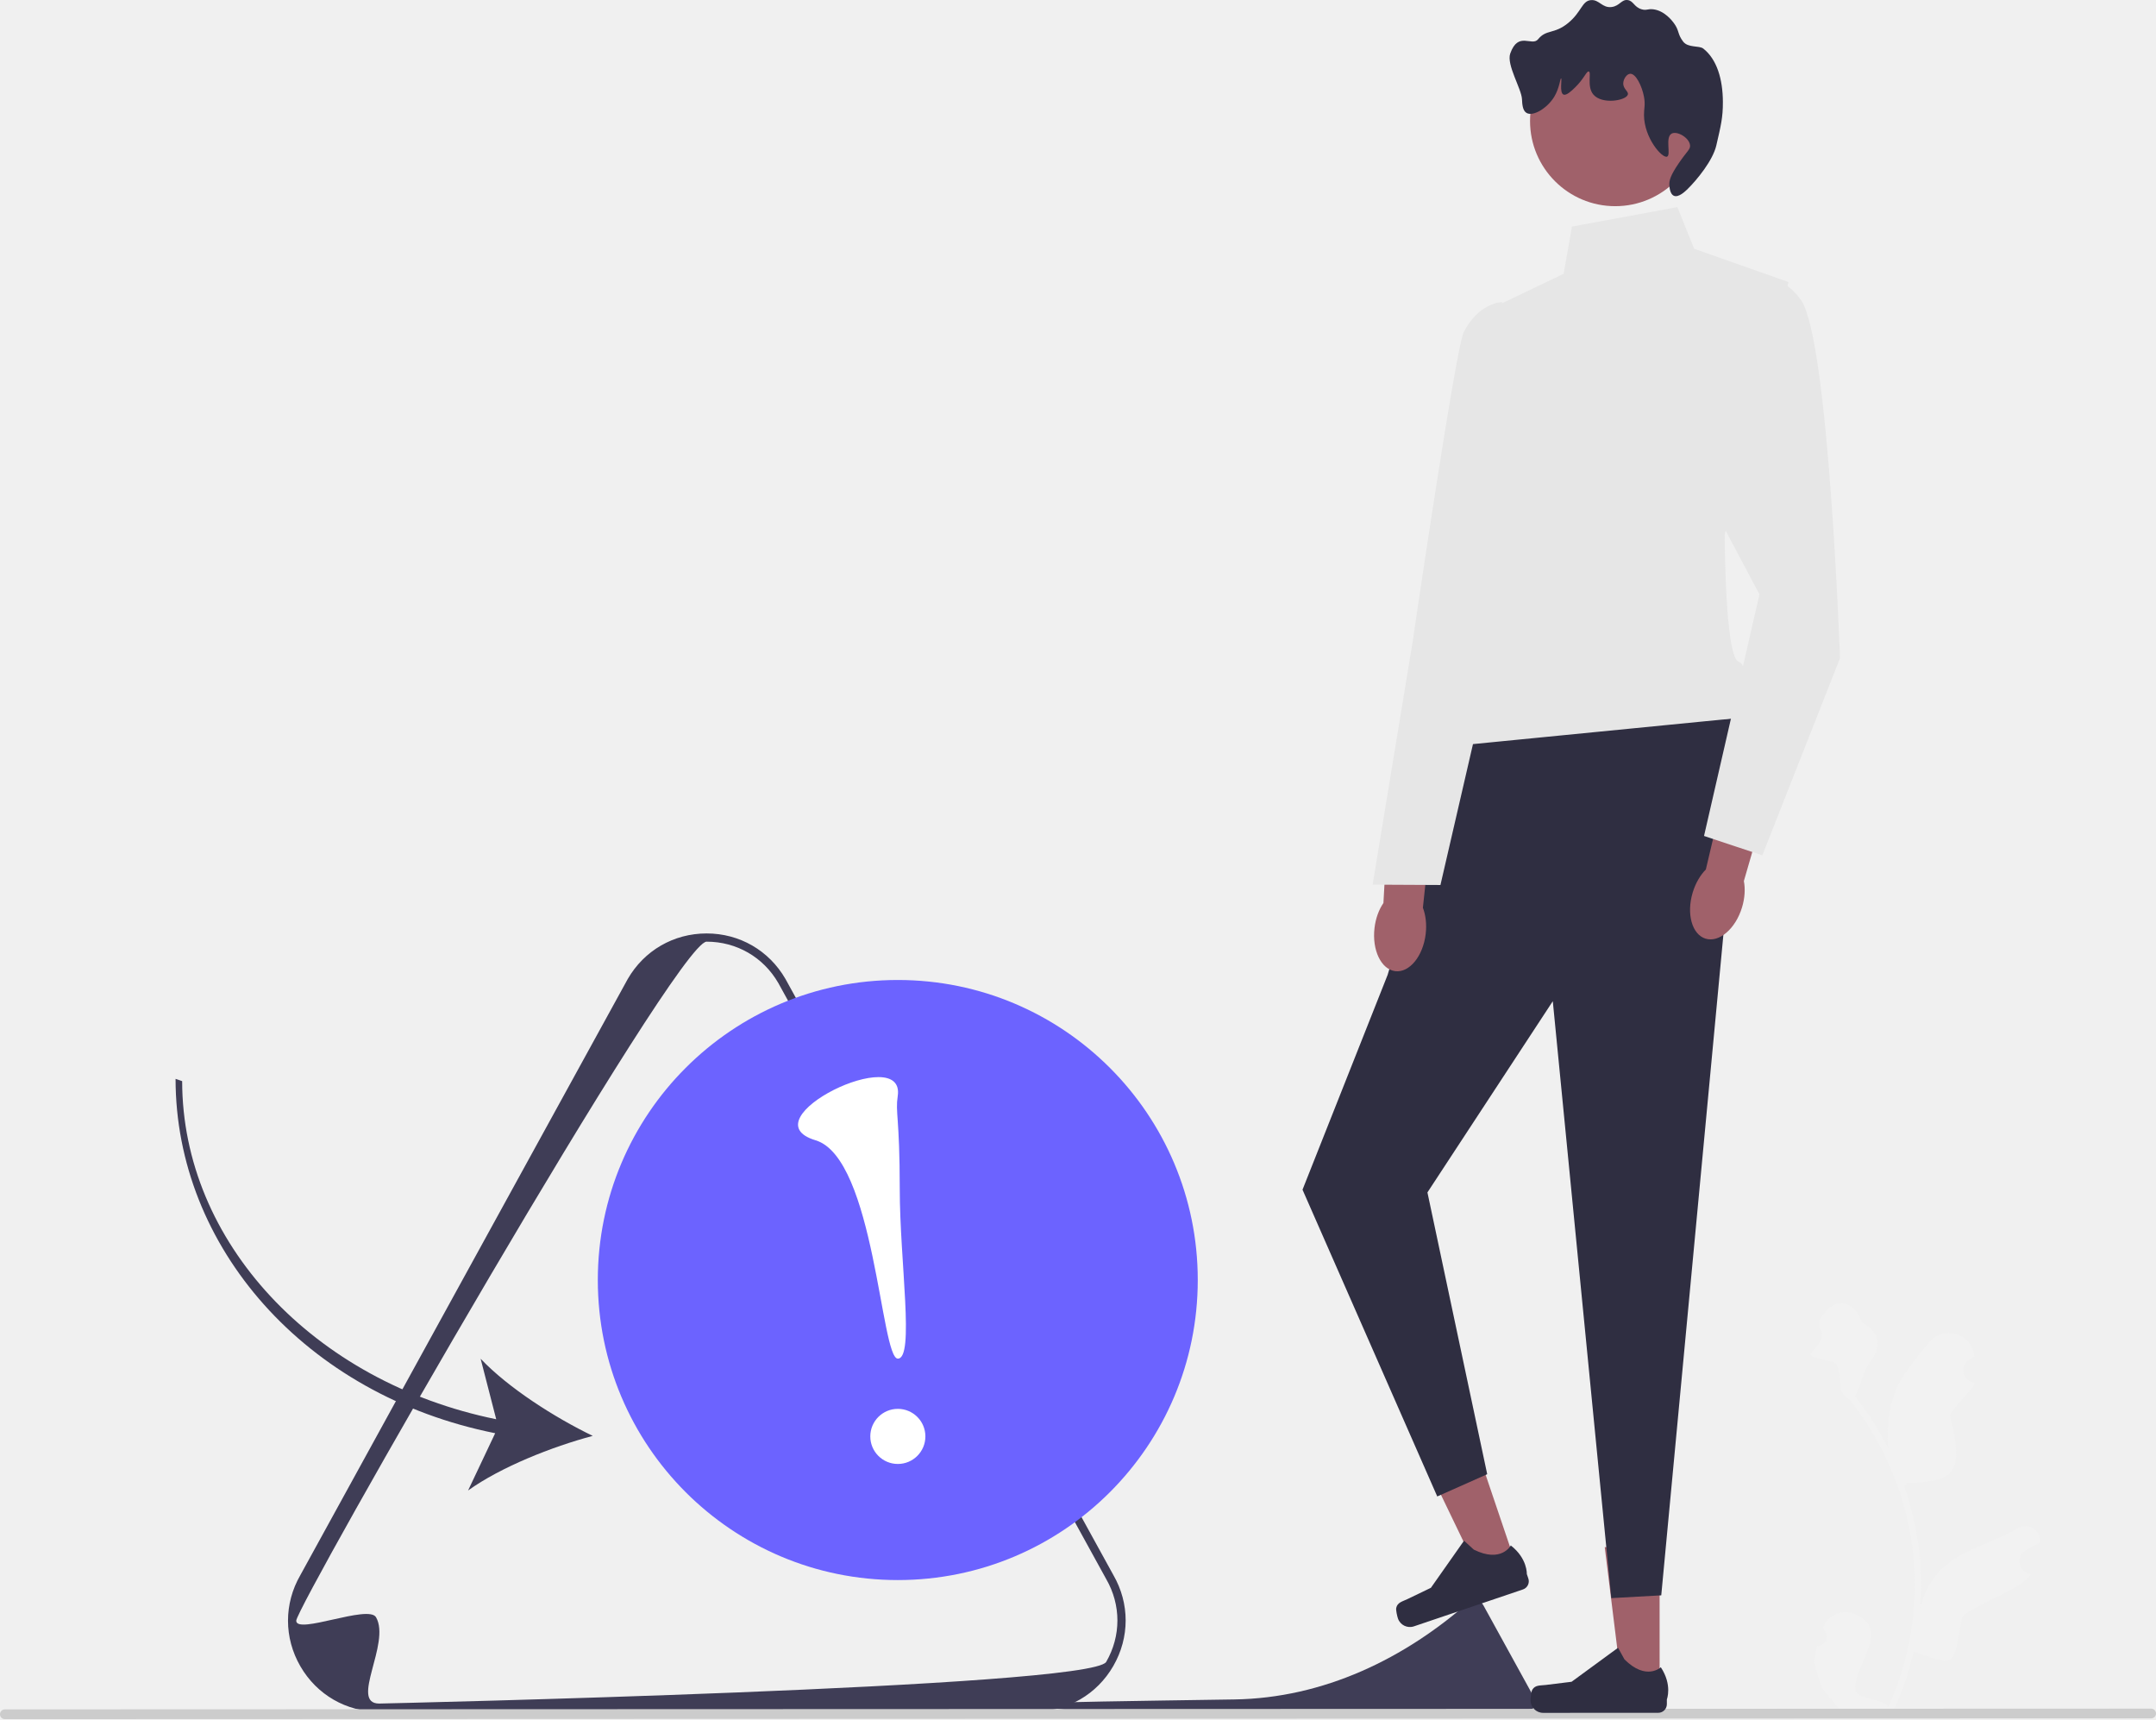
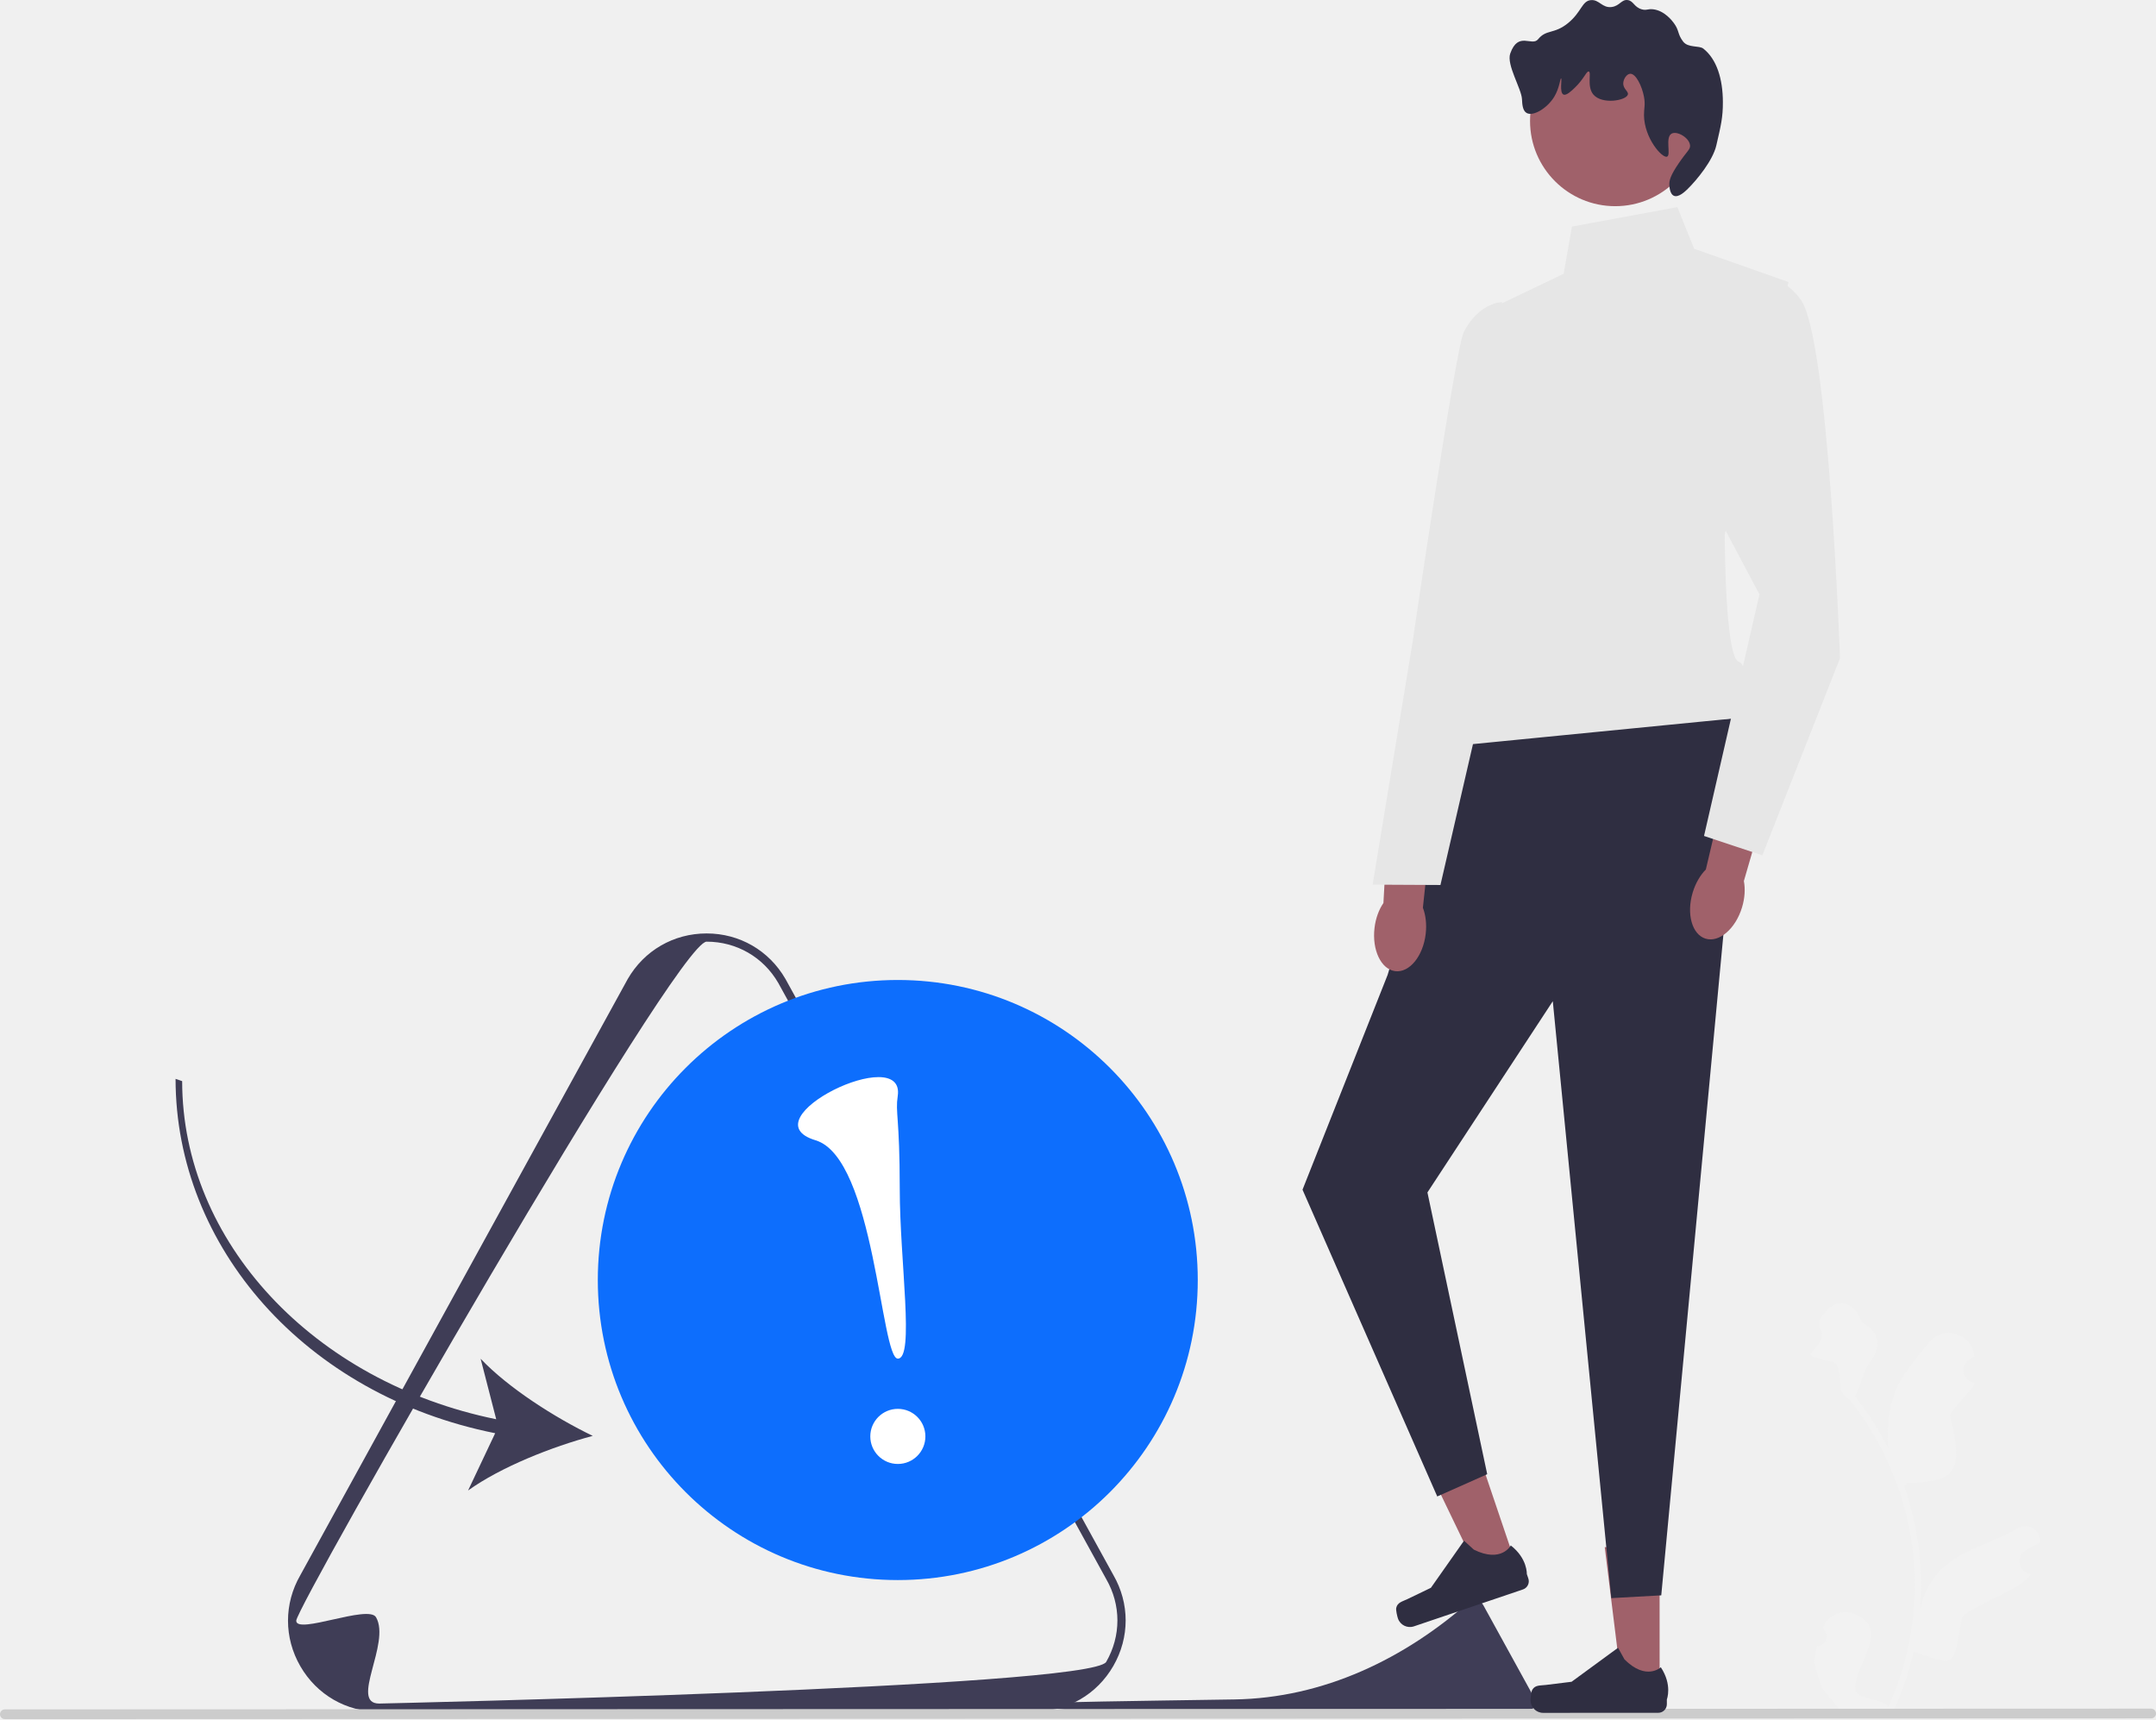
<svg xmlns="http://www.w3.org/2000/svg" width="524.67" height="418.271" viewBox="0 0 524.67 418.271">
  <path d="M442.174,400.477c2.066,.129,3.207-2.438,1.643-3.934l-.156-.618c.02-.049,.041-.099,.062-.148,1.232-2.94,4.625-4.332,7.571-3.114,9.314,3.851-.52,12.7,.22,18.688,.259,2.067,8.355,2.18,7.897,4.209,4.305-9.412,6.568-19.689,6.565-30.023-.001-2.597-.144-5.193-.435-7.783-.24-2.118-.57-4.224-.997-6.31-2.31-11.276-7.306-22.016-14.511-30.985-3.463-1.891-1.351-4.85-3.096-8.395-.627-1.279-6.218-1.307-6.451-2.709,.25,.033,3.864-3.721,2.671-5.577-.786-1.221-.541-2.776,.468-3.82,.099-.102,.192-.21,.278-.326,2.981-4.044,7.09-3.34,9.237,2.154,4.583,2.311,4.629,6.146,1.818,9.836-1.788,2.347-2.033,5.523-3.601,8.036,.162,.207,.33,.407,.491,.613,2.962,3.797,5.525,7.878,7.685,12.166-.612-4.766,.287-10.508,1.821-14.21,1.759-4.248,5.07-7.822,7.969-11.497,3.463-4.389,10.51-2.397,11.123,3.16,.006,.053,.012,.107,.017,.16-.429,.242-.849,.499-1.259,.771-2.339,1.548-1.528,5.174,1.244,5.601l.063,.01c-.154,1.544-5.633,6.407-6.02,7.912,3.705,14.308,.933,16.198-10.466,16.437l-.598,.852c1.08,3.106,1.95,6.286,2.602,9.507,.615,2.99,1.042,6.013,1.282,9.048,.298,3.83,.274,7.679-.048,11.503l.019-.136c.819-4.211,3.104-8.146,6.423-10.872,4.944-4.064,11.931-5.563,17.265-8.83,2.568-1.573,5.86,.457,5.412,3.435l-.022,.143c-.794,.323-1.569,.698-2.318,1.118-.429,.242-.85,.5-1.26,.772-2.339,1.548-1.528,5.175,1.245,5.6l.063,.01c.045,.006,.084,.013,.129,.019-1.362,3.236-14.336,7.801-16.711,10.392-2.31,12.498-1.175,12.126-11.811,8.49h-.006c-1.161,5.064-2.858,10.012-5.039,14.728l-18.02,.006c-.065-.2-.123-.407-.181-.607,1.666,.103,3.346,.005,4.986-.299-1.338-1.64-2.675-3.293-4.013-4.933-.032-.032-.058-.065-.084-.097l-.02-.025-1.855-6.107c.146-1.355,.385-2.698,.71-4.021l0-0v0Z" fill="#f2f2f2" />
  <path d="M251.744,416.42l-159.457,.055c-8.011,.003-15.186-4.137-19.194-11.073-2.004-3.469-3.006-7.273-3.008-11.079-.001-3.805,.999-7.611,3-11.081l79.678-145.049c4.003-6.939,11.176-11.083,19.187-11.086s15.186,4.136,19.195,11.073l79.788,145.012c1.999,3.459,2.999,7.26,2.999,11.063-0,3.803-1,7.609-3.002,11.079-4.003,6.939-11.176,11.083-19.187,11.086h0Zm-179.655-22.099c-0,3.464,17.595-4,19.418-.845,3.646,6.31-6.509,21.002,.779,21,0,0,173.27-3.828,176.912-10.141,1.821-3.156,2.731-6.619,2.729-10.081s-.914-6.924-2.737-10.079l-79.788-145.012c-3.636-6.292-10.164-10.058-17.452-10.055-7.285,.003-99.861,161.749-99.861,165.213h0Z" fill="#3f3d56" />
  <path d="M253.515,414.419c-1.999,4.001,91.614,2.771,92.721,2.771,0,0,26.312-.581,26.865-1.54,.276-.479,.415-1.005,.414-1.531s-.139-1.051-.416-1.53l-12.116-22.021c-.552-.956-1.543-1.527-2.65-1.527-.046,0-.114,.041-.202,.119-16.163,14.444-36.083,23.992-57.757,24.315-23.047,.343-46.732,.69-46.859,.944h0Z" fill="#3f3d56" />
  <path d="M0,417.081c0,.66,.53,1.19,1.19,1.19l522.29-.181c.66-0,1.19-.53,1.19-1.19-0-.66-.53-1.19-1.19-1.19l-522.29,.181c-.66,0-1.19,.53-1.19,1.19Z" fill="#ccc" />
  <g>
    <polygon points="403.878 411.305 394.833 411.308 390.518 376.422 403.867 376.418 403.878 411.305" fill="#a0616a" />
    <path d="M372.889,411.111h0c-.281,.474-.43,2.005-.429,2.557h0c.001,1.695,1.375,3.069,3.071,3.069l28.01-.01c1.157-0,2.094-.938,2.094-2.095l-0-1.166s1.384-3.505-1.47-7.824c0,0-3.544,3.384-8.844-1.912l-1.563-2.83-11.307,8.275-6.268,.774c-1.371,.169-2.587-.025-3.292,1.163h-0Z" fill="#2f2e41" />
  </g>
  <g>
    <polygon points="369.197 381.468 360.63 384.366 345.369 352.7 358.014 348.421 369.197 381.468" fill="#a0616a" />
    <path d="M339.779,391.208h0c-.115,.54,.235,2.037,.412,2.56h0c.544,1.606,2.286,2.467,3.892,1.924l26.532-8.98c1.096-.371,1.683-1.56,1.312-2.655l-.374-1.105s.189-3.764-3.898-6.942c0,0-2.274,4.341-8.991,1.021l-2.387-2.18-8.061,11.46-5.69,2.741c-1.245,.6-2.459,.805-2.747,2.156l-0,0Z" fill="#2f2e41" />
  </g>
  <polygon points="355.226 179.09 337.683 237.191 316.972 289.452 349.761 364.086 361.918 358.677 347.371 290.117 377.878 243.594 392.114 388.826 404.273 388.147 420.763 212.843 423.114 174.676 355.226 179.09" fill="#2f2e41" />
  <path d="M408.21,50.385l-25.668,4.738-2.023,11.485-15.534,7.436-8.077,84.443s-13.504,17.568-2.694,22.969l68.901-6.779s3.373-12.49-.005-13.675-3.388-31.02-3.388-31.02l15.516-61.366-22.97-8.098-4.057-10.131Z" fill="#e6e6e6" />
  <circle cx="393.07" cy="29.436" r="20.728" fill="#a0616a" />
  <path d="M406.796,32.512c-1.654,.905-.085,5.229-1.118,5.602-1.195,.432-5.552-4.527-5.606-10.082-.016-1.681,.371-2.488-.002-4.482-.487-2.607-1.98-5.683-3.363-5.601-.82,.048-1.62,1.207-1.68,2.241-.084,1.449,1.324,2.02,1.121,2.801-.386,1.487-6.298,2.514-8.403,.003-1.65-1.968-.385-5.425-1.122-5.602-.544-.13-1.128,1.772-3.36,3.923-.841,.81-2.092,2.015-2.8,1.682-1.024-.482-.28-3.876-.562-3.921-.233-.037-.379,2.349-1.679,4.482-1.67,2.741-5.114,4.854-6.721,3.924-.985-.57-1.062-2.156-1.122-3.361-.124-2.538-3.813-8.376-2.859-11.092,1.942-5.526,5.27-1.631,6.775-3.475,2.038-2.497,3.866-1.154,7.281-3.924,3.337-2.706,3.366-5.425,5.6-5.604,2.012-.161,2.728,1.985,5.042,1.679,1.961-.26,2.387-1.924,3.921-1.682,1.404,.222,1.496,1.688,3.362,2.24,1.191,.352,1.453-.157,2.801-.001,2.806,.326,4.69,2.881,5.043,3.359,1.361,1.845,.833,2.623,2.242,4.481,1.216,1.602,3.909,.922,4.922,1.722,3.309,2.614,4.731,7.435,4.76,12.93,.02,3.843-.481,5.785-1.599,10.636-.849,3.683-4.782,8.443-6.95,10.566-.582,.57-2.214,2.167-3.361,1.682-1.087-.46-1.12-2.528-1.121-2.801-.005-.939,.245-2.101,2.239-5.043,2.094-3.09,2.926-3.443,2.799-4.483-.224-1.838-3.164-3.521-4.483-2.799h0Z" fill="#2f2e41" />
  <g>
    <path d="M334.495,225.76c-.645,5.403,1.619,10.115,5.057,10.526s6.748-3.636,7.393-9.039c.282-2.365,.007-4.598-.68-6.395l2.446-22.927-10.783-.919-1.267,22.699c-1.091,1.585-1.884,3.69-2.166,6.055h0Z" fill="#a0616a" />
    <path d="M365.491,73.498s-5.587,.079-9.286,7.304c-1.966,3.839-12.482,75.628-12.482,75.628l-9.687,58.808,16.502,.083,12.859-55.693,10.817-32.301-8.723-53.829Z" fill="#e6e6e6" />
  </g>
  <path d="M411.93,217.13c-1.58,5.207-.175,10.242,3.138,11.248s7.28-2.4,8.86-7.606c.692-2.279,.811-4.525,.449-6.415l6.419-22.145-10.456-2.791-5.218,22.127c-1.351,1.37-2.5,3.304-3.192,5.583v-0Z" fill="#a0616a" />
  <path d="M423.416,69.632s8.104-6.082,14.863,3.372c6.758,9.455,9.487,87.139,9.487,87.139l-18.898,47.968-14.188-4.724,13.49-58.775-23.659-44.576,18.904-30.405h-0Z" fill="#e6e6e6" />
  <g>
-     <circle cx="218.48" cy="311.431" r="73" fill="#6c63ff" />
+     <circle cx="218.48" cy="311.431" r="73" fill="#0d6efd" />
    <g>
      <circle cx="218.493" cy="349.479" r="6.703" fill="#fff" />
      <path d="M218.464,266.681c-.616,4.091,.487,4.947,.494,22.585,.006,17.638,3.666,41.286-.471,41.287s-5.65-48.803-20.017-53.122c-16.891-5.078,21.988-23.994,19.995-10.75Z" fill="#fff" />
    </g>
  </g>
  <path d="M120.503,348.702l-6.595,13.935c7.973-5.717,20.427-10.646,30.338-13.286-9.234-4.46-20.533-11.652-27.284-18.772l3.793,14.724c-44.474-9.059-76.411-43.177-76.425-82.259l-1.606-.553c.014,40.823,31.51,76.961,77.779,86.21Z" fill="#3f3d56" />
</svg>
